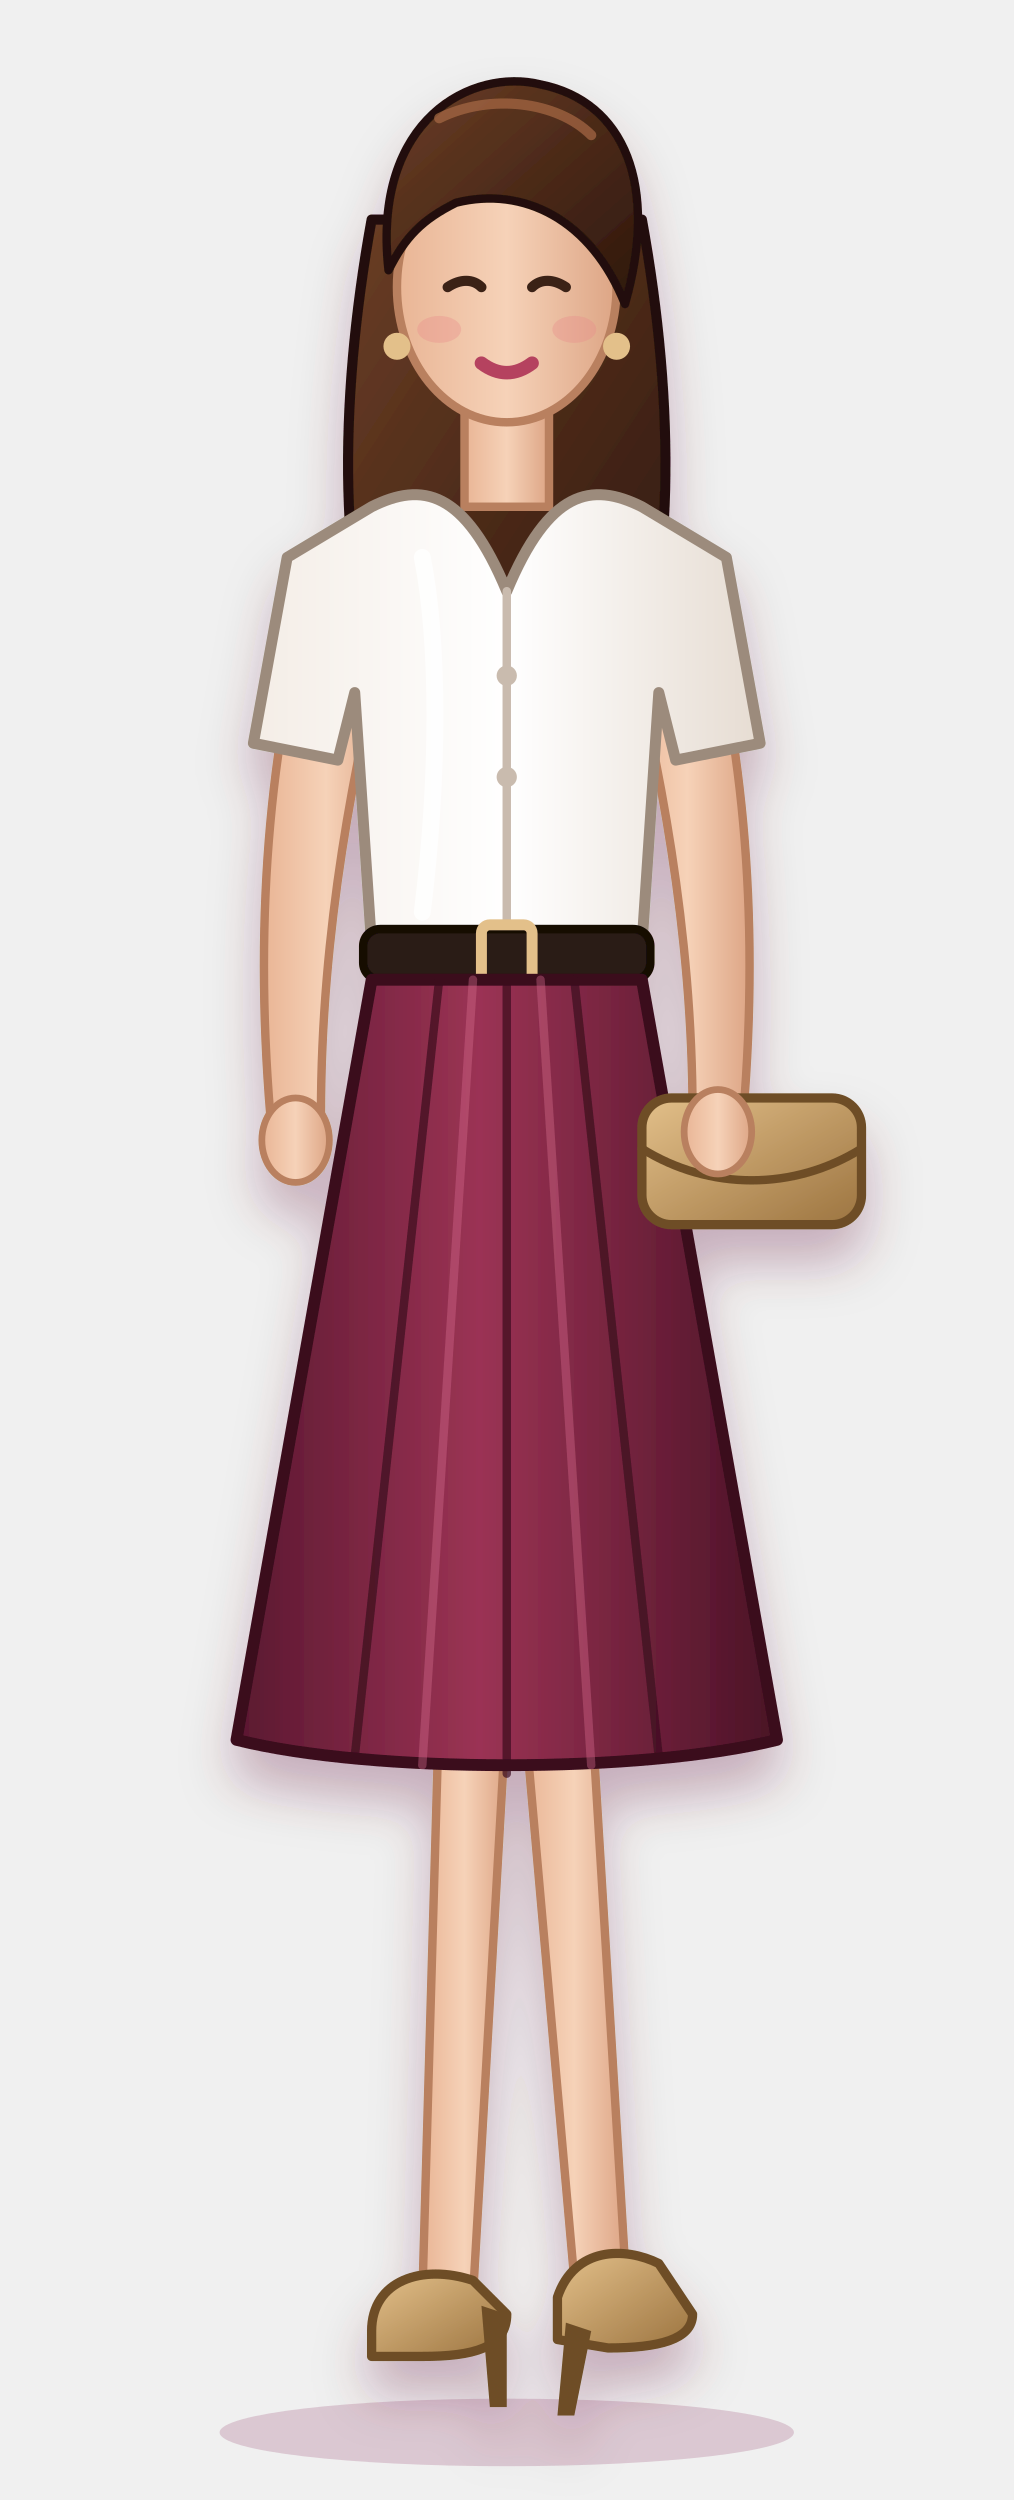
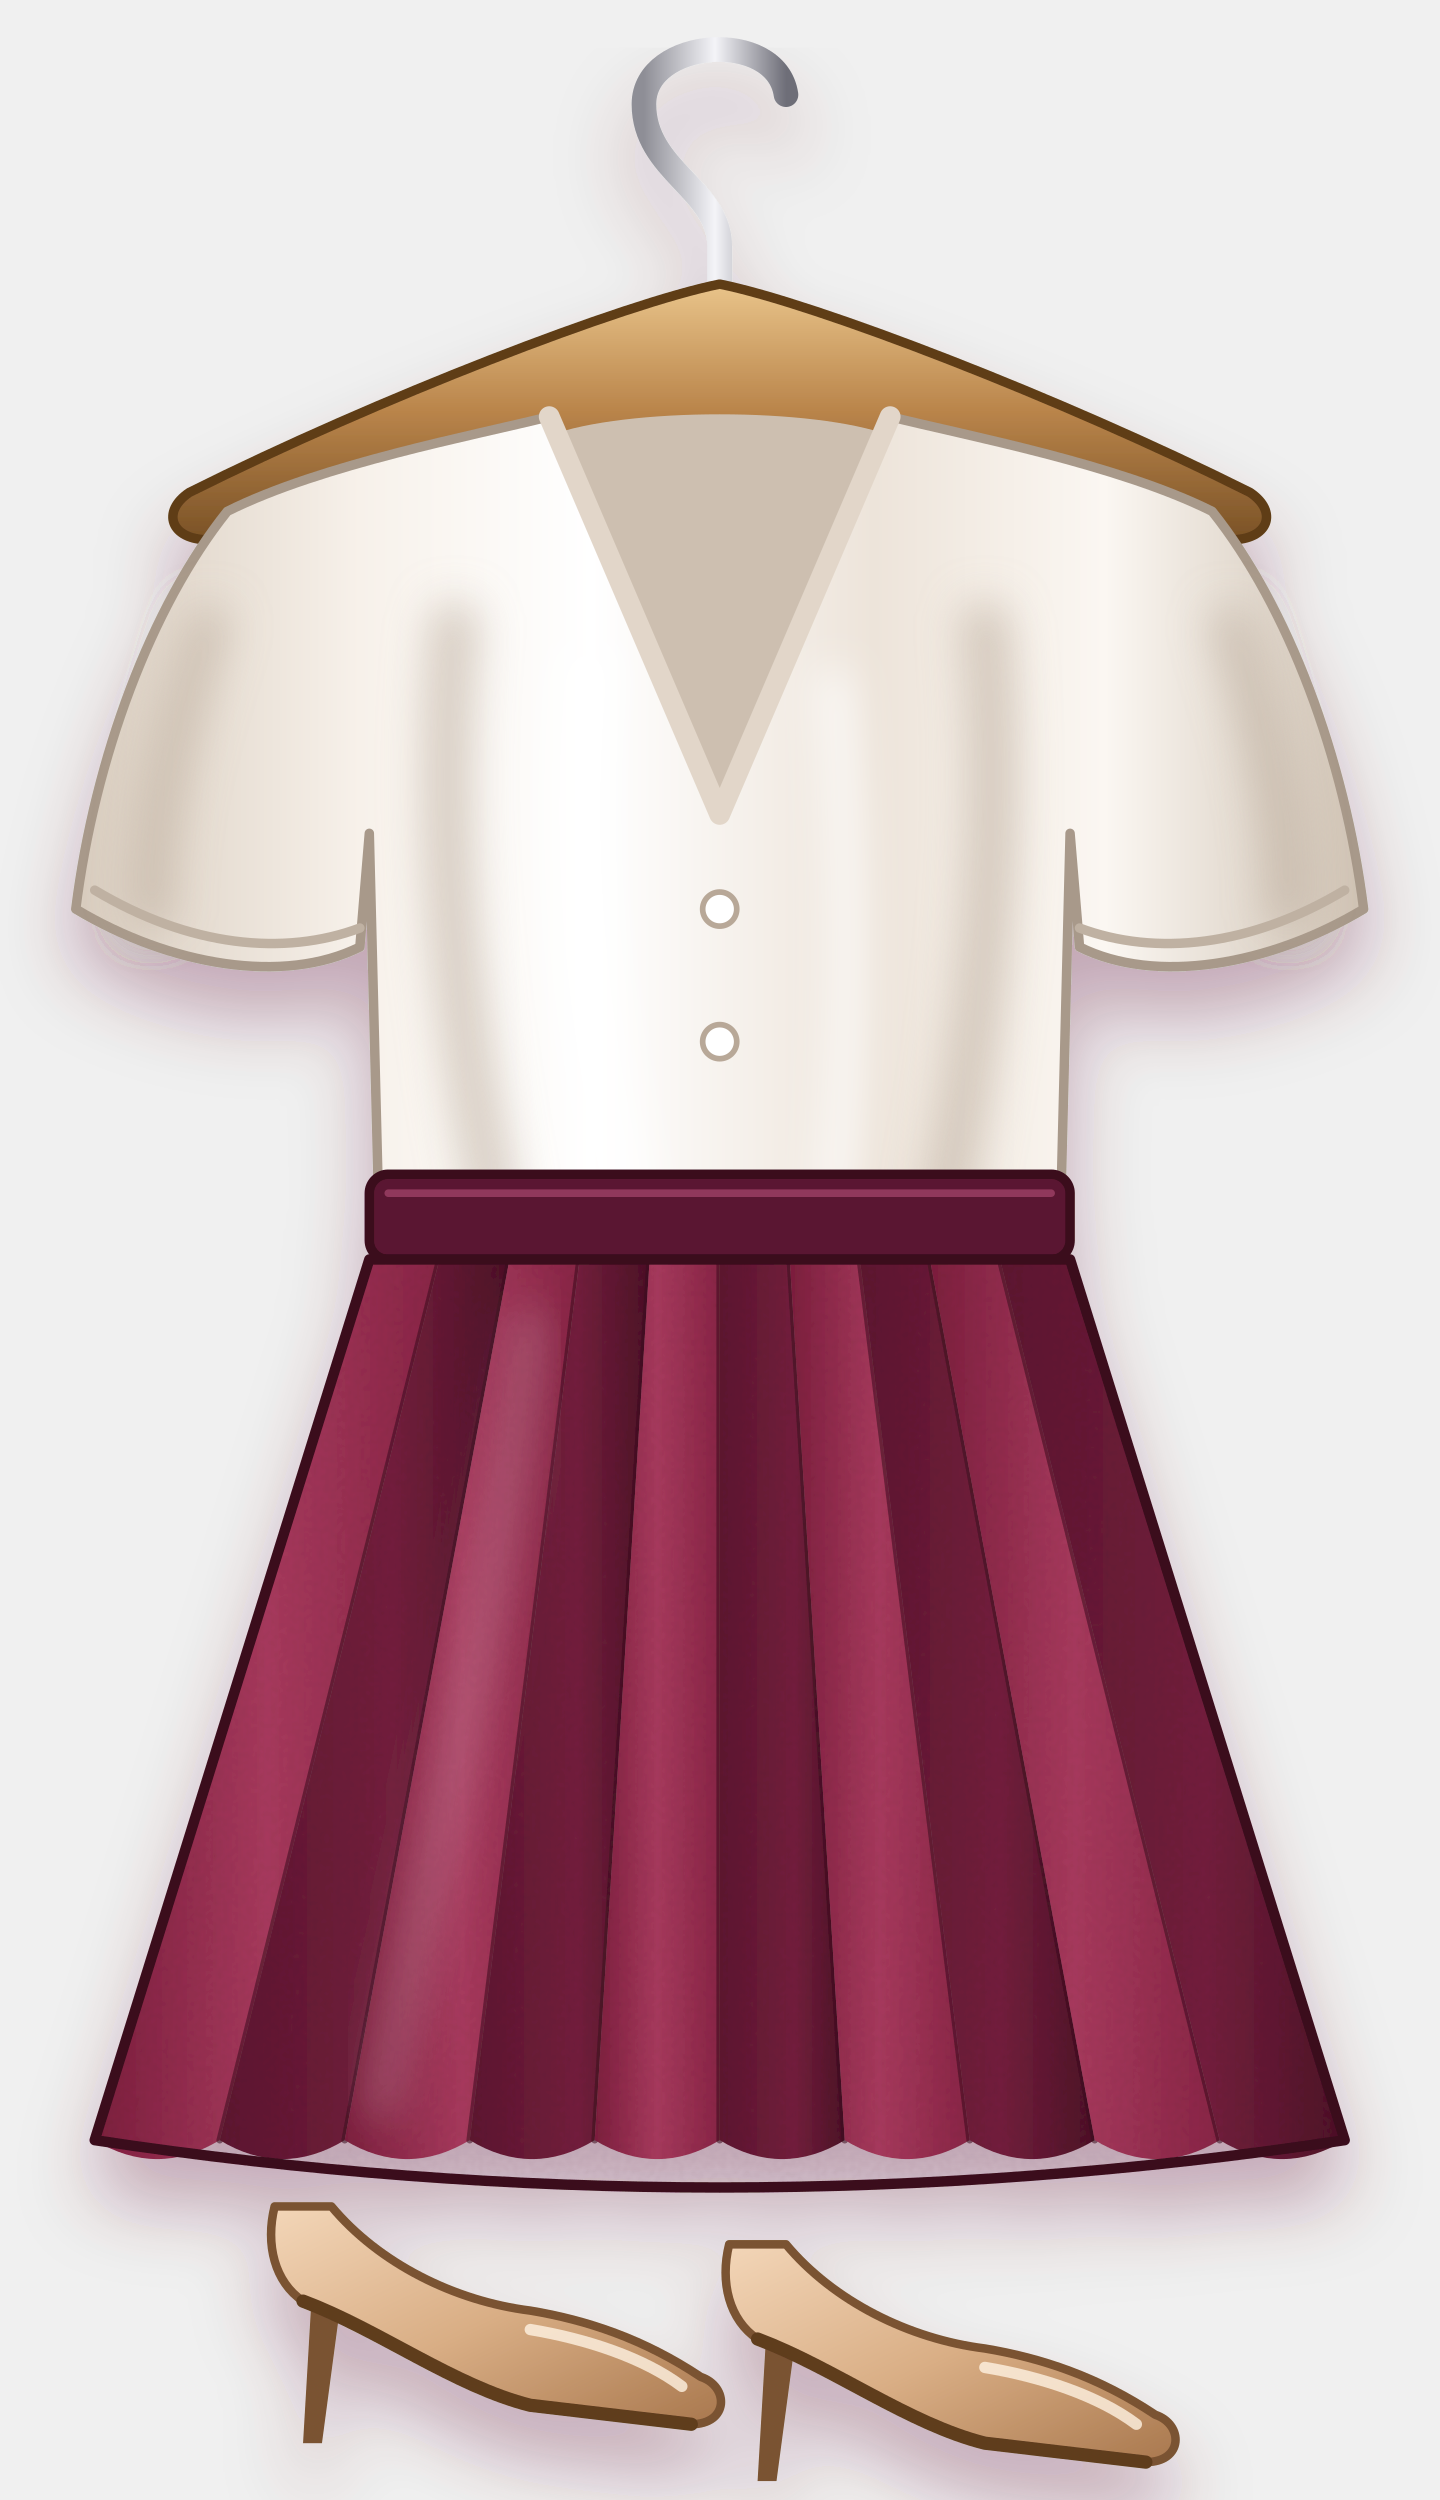
- <svg xmlns="http://www.w3.org/2000/svg" viewBox="20 4 120 296" fill="none">
+ <svg xmlns="http://www.w3.org/2000/svg" viewBox="4 0 152 264" fill="none">
  <defs>
-     <linearGradient id="wSkin" x1="0" y1="0" x2="1" y2="0">
-       <stop offset="0" stop-color="#E9B595" />
-       <stop offset="0.5" stop-color="#F6D2B8" />
-       <stop offset="1" stop-color="#DDA585" />
+     <linearGradient id="gWood" x1="0" y1="0" x2="0" y2="1">
+       <stop offset="0" stop-color="#E9C48A" />
+       <stop offset="0.5" stop-color="#B9844A" />
+       <stop offset="1" stop-color="#7A5226" />
    </linearGradient>
-     <linearGradient id="wHair" x1="0" y1="0" x2="1" y2="1">
-       <stop offset="0" stop-color="#6B3E26" />
-       <stop offset="1" stop-color="#2E170C" />
+     <linearGradient id="gHook" x1="0" y1="0" x2="1" y2="0">
+       <stop offset="0" stop-color="#8E8E96" />
+       <stop offset="0.5" stop-color="#F4F4F8" />
+       <stop offset="1" stop-color="#6E6E78" />
    </linearGradient>
-     <linearGradient id="wTop" x1="0" y1="0" x2="1" y2="0">
-       <stop offset="0" stop-color="#F4EDE6" />
-       <stop offset="0.5" stop-color="#FFFFFF" />
-       <stop offset="1" stop-color="#E6DCD2" />
+     <filter id="soft" x="-20%" y="-20%" width="140%" height="140%">
+       <feGaussianBlur stdDeviation="2.2" />
+     </filter>
+     <filter id="soft2" x="-20%" y="-20%" width="140%" height="140%">
+       <feGaussianBlur stdDeviation="1" />
+     </filter>
+     <filter id="drop" x="-25%" y="-10%" width="150%" height="130%">
+       <feDropShadow dx="0" dy="5" stdDeviation="4" flood-color="#5A1030" flood-opacity="0.3" />
+     </filter>
+     <filter id="grain" x="0" y="0" width="100%" height="100%">
+       <feTurbulence type="fractalNoise" baseFrequency="1.6" numOctaves="1" seed="4" result="n" />
+       <feColorMatrix in="n" type="matrix" values="0 0 0 0 0  0 0 0 0 0  0 0 0 0 0  0 0 0 0.10 0" />
+       <feComposite in2="SourceGraphic" operator="in" />
+     </filter>
+     <linearGradient id="gSilk" x1="0" y1="0" x2="1" y2="0">
+       <stop offset="0" stop-color="#D8CCBE" />
+       <stop offset="0.22" stop-color="#F7F1EA" />
+       <stop offset="0.4" stop-color="#FFFFFF" />
+       <stop offset="0.62" stop-color="#EDE4DA" />
+       <stop offset="0.8" stop-color="#FBF7F2" />
+       <stop offset="1" stop-color="#CFC2B3" />
    </linearGradient>
-     <linearGradient id="wSkirt" x1="0" y1="0" x2="1" y2="0">
-       <stop offset="0" stop-color="#5A1830" />
-       <stop offset="0.45" stop-color="#9B3354" />
-       <stop offset="1" stop-color="#4A1226" />
+     <linearGradient id="pA" x1="0" y1="0" x2="1" y2="0">
+       <stop offset="0" stop-color="#7E1F3E" />
+       <stop offset="0.5" stop-color="#A93A5E" />
+       <stop offset="1" stop-color="#8A2546" />
    </linearGradient>
-     <linearGradient id="wShoe" x1="0" y1="0" x2="1" y2="1">
-       <stop offset="0" stop-color="#E3C08A" />
-       <stop offset="1" stop-color="#9C7440" />
+     <linearGradient id="pB" x1="0" y1="0" x2="1" y2="0">
+       <stop offset="0" stop-color="#5E1530" />
+       <stop offset="0.6" stop-color="#74203D" />
+       <stop offset="1" stop-color="#4E1027" />
    </linearGradient>
-     <filter id="wSh" x="-30%" y="-10%" width="160%" height="125%">
-       <feDropShadow dx="0" dy="4" stdDeviation="3" flood-color="#5A1030" flood-opacity="0.28" />
-     </filter>
+     <linearGradient id="gNude" x1="0" y1="0" x2="1" y2="1">
+       <stop offset="0" stop-color="#F3D6B8" />
+       <stop offset="0.5" stop-color="#D9AE85" />
+       <stop offset="1" stop-color="#A9784E" />
+     </linearGradient>
  </defs>
-   <ellipse cx="80" cy="292" rx="34" ry="4" fill="#7A1248" opacity="0.18" />
-   <g filter="url(#wSh)" stroke-linejoin="round" stroke-linecap="round">
-     <path d="M64 30 C60 52 60 74 66 88 L94 88 C100 74 100 52 96 30 Z" fill="url(#wHair)" stroke="#24110A" stroke-width="1.2" />
-     <path d="M72 206 L70 276 L76 276 L80 206 Z" fill="url(#wSkin)" stroke="#B9805F" stroke-width="1" />
-     <path d="M82 206 L88 274 L94 272 L90 206 Z" fill="url(#wSkin)" stroke="#B9805F" stroke-width="1" />
-     <path d="M64 280 C64 274 70 272 76 274 L80 278 C80 282 76 283 70 283 L64 283 Z" fill="url(#wShoe)" stroke="#6E4E26" stroke-width="1.1" />
-     <path d="M77 277 L78 289 L80 289 L80 278" fill="#6E4E26" />
-     <path d="M86 276 C88 270 94 270 98 272 L102 278 C102 281 98 282 92 282 L86 281 Z" fill="url(#wShoe)" stroke="#6E4E26" stroke-width="1.1" />
-     <path d="M87 279 L86 290 L88 290 L90 280" fill="#6E4E26" />
-     <path d="M58 70 C52 90 50 112 52 136 L58 136 C58 114 62 94 66 78 Z" fill="url(#wSkin)" stroke="#B9805F" stroke-width="1" />
-     <path d="M102 70 C108 90 110 112 108 136 L102 136 C102 114 98 94 94 78 Z" fill="url(#wSkin)" stroke="#B9805F" stroke-width="1" />
-     <path d="M75 52 L75 64 L85 64 L85 52 Z" fill="url(#wSkin)" stroke="#B9805F" stroke-width="1" />
-     <path d="M64 64 C70 61 75 62 80 74 C85 62 90 61 96 64 L106 70 L110 92 L100 94 L98 86 L96 116 L64 116 L62 86 L60 94 L50 92 L54 70 Z" fill="url(#wTop)" stroke="#9C8B7C" stroke-width="1.3" />
-     <path d="M80 74 L80 116" stroke="#C9BBAE" stroke-width="1" />
-     <circle cx="80" cy="84" r="1.2" fill="#C9BBAE" />
-     <circle cx="80" cy="96" r="1.2" fill="#C9BBAE" />
-     <path d="M70 70 C72 80 72 96 70 112" stroke="#FFFFFF" stroke-width="2" opacity="0.8" />
-     <rect x="63" y="114" width="34" height="6" rx="2" fill="#2A1A12" stroke="#120A06" stroke-width="1" />
-     <rect x="77" y="113.5" width="6" height="7" rx="1" fill="none" stroke="#E3C08A" stroke-width="1.3" />
-     <path d="M64 120 L96 120 L112 210 C96 214 64 214 48 210 Z" fill="url(#wSkirt)" stroke="#3A0C1D" stroke-width="1.4" />
-     <g stroke="#3A0C1D" stroke-width="1" opacity="0.7">
-       <path d="M72 120 L62 212 M80 120 L80 214 M88 120 L98 212" />
+   <g filter="url(#drop)" stroke-linejoin="round" stroke-linecap="round">
+     <path d="M80 34 L80 26 C80 20 72 18 72 11 C72 4 86 3 87 10" stroke="url(#gHook)" stroke-width="2.6" stroke-linecap="round" />
+     <path d="M80 30 C70 32 44 42 24 52 C21 54 22 57 26 57 L134 57 C138 57 139 54 136 52 C116 42 90 32 80 30 Z" fill="url(#gWood)" stroke="#5E3C18" stroke-width="1" />
+     <path d="M62 46 L80 86 L98 46 C90 43 70 43 62 46 Z" fill="#CDBFB0" />
+     <path d="M62 44 C54 46 38 49 28 54 C20 64 14 80 12 96 C22 102 34 104 42 100 L43 88 L44 128 L116 128 L117 88 L118 100 C126 104 138 102 148 96 C146 80 140 64 132 54 C122 49 106 46 98 44 L80 86 Z" fill="url(#gSilk)" stroke="#A8998A" stroke-width="1" />
+     <g filter="url(#soft)" opacity="0.55">
+       <path d="M52 66 C50 86 52 106 56 126" stroke="#B8A898" stroke-width="5" />
+       <path d="M108 66 C110 86 108 106 104 126" stroke="#B8A898" stroke-width="5" />
+       <path d="M26 66 C22 78 20 88 20 96" stroke="#B8A898" stroke-width="4" />
+       <path d="M134 66 C138 78 140 88 140 96" stroke="#B8A898" stroke-width="4" />
    </g>
-     <g stroke="#D46A8C" stroke-width="1" opacity="0.4">
-       <path d="M76 120 L70 213 M84 120 L90 213" />
+     <g filter="url(#soft)" opacity="0.9">
+       <path d="M66 70 C64 90 66 108 70 126" stroke="#FFFFFF" stroke-width="5" />
+       <path d="M92 72 C94 92 94 110 92 126" stroke="#FFFFFF" stroke-width="3" />
    </g>
-     <ellipse cx="55" cy="139" rx="4" ry="5" fill="url(#wSkin)" stroke="#B9805F" stroke-width="0.8" />
-     <rect x="96" y="134" width="26" height="15" rx="3.5" fill="url(#wShoe)" stroke="#6E4E26" stroke-width="1.1" />
-     <path d="M96 140 C104 145 114 145 122 140" stroke="#6E4E26" stroke-width="1" />
-     <ellipse cx="105" cy="138" rx="4" ry="5" fill="url(#wSkin)" stroke="#B9805F" stroke-width="0.8" />
-     <ellipse cx="80" cy="38" rx="13" ry="16" fill="url(#wSkin)" stroke="#B9805F" stroke-width="1" />
-     <path d="M66 36 C64 18 76 12 84 14 C94 16 98 26 94 40 C90 30 82 26 74 28 C70 30 68 32 66 36 Z" fill="url(#wHair)" stroke="#24110A" stroke-width="1" />
-     <path d="M72 18 C78 15 86 16 90 20" stroke="#A86A44" stroke-width="1.2" opacity="0.7" />
-     <path d="M73 38 C74.5 37 76 37 77 38 M83 38 C84 37 85.5 37 87 38" stroke="#3A2016" stroke-width="1.2" />
-     <path d="M77 47 C79 48.5 81 48.5 83 47" stroke="#B5425E" stroke-width="1.6" />
-     <ellipse cx="72" cy="43" rx="2.6" ry="1.6" fill="#E88A8A" opacity="0.35" />
-     <ellipse cx="88" cy="43" rx="2.6" ry="1.6" fill="#E88A8A" opacity="0.35" />
-     <circle cx="67" cy="45" r="1.6" fill="#E3C08A" />
-     <circle cx="93" cy="45" r="1.6" fill="#E3C08A" />
+     <path d="M62 44 L80 86 L98 44" stroke="#E2D6C9" stroke-width="2.2" />
+     <circle cx="80" cy="96" r="1.8" fill="#FFFFFF" stroke="#B8A898" stroke-width="0.6" />
+     <circle cx="80" cy="110" r="1.8" fill="#FFFFFF" stroke="#B8A898" stroke-width="0.6" />
+     <path d="M14 94 C24 100 34 101 42 98 M146 94 C136 100 126 101 118 98" stroke="#BFB1A2" stroke-width="1" />
+     <rect x="43" y="124" width="74" height="9" rx="2" fill="#5A1630" stroke="#3A0C1D" stroke-width="1" />
+     <path d="M45 126 L115 126" stroke="#B4507A" stroke-width="0.8" opacity="0.6" />
+     <path d="M43.0 133 L50.4 133 L27.2 226 Q20.6 230 14.0 226 Z" fill="url(#pA)" />
+     <path d="M50.4 133 L27.2 226" stroke="#3A0C1D" stroke-width="0.7" opacity="0.55" />
+     <path d="M50.4 133 L57.8 133 L40.4 226 Q33.8 230 27.2 226 Z" fill="url(#pB)" />
+     <path d="M57.8 133 L40.4 226" stroke="#3A0C1D" stroke-width="0.7" opacity="0.55" />
+     <path d="M57.8 133 L65.2 133 L53.6 226 Q47.0 230 40.4 226 Z" fill="url(#pA)" />
+     <path d="M65.2 133 L53.6 226" stroke="#3A0C1D" stroke-width="0.7" opacity="0.55" />
+     <path d="M65.2 133 L72.6 133 L66.8 226 Q60.2 230 53.6 226 Z" fill="url(#pB)" />
+     <path d="M72.6 133 L66.8 226" stroke="#3A0C1D" stroke-width="0.7" opacity="0.55" />
+     <path d="M72.6 133 L80.0 133 L80.0 226 Q73.4 230 66.8 226 Z" fill="url(#pA)" />
+     <path d="M80.0 133 L80.0 226" stroke="#3A0C1D" stroke-width="0.7" opacity="0.55" />
+     <path d="M80.0 133 L87.4 133 L93.2 226 Q86.6 230 80.0 226 Z" fill="url(#pB)" />
+     <path d="M87.4 133 L93.2 226" stroke="#3A0C1D" stroke-width="0.7" opacity="0.55" />
+     <path d="M87.4 133 L94.8 133 L106.4 226 Q99.8 230 93.2 226 Z" fill="url(#pA)" />
+     <path d="M94.8 133 L106.4 226" stroke="#3A0C1D" stroke-width="0.7" opacity="0.55" />
+     <path d="M94.8 133 L102.2 133 L119.6 226 Q113.0 230 106.4 226 Z" fill="url(#pB)" />
+     <path d="M102.2 133 L119.6 226" stroke="#3A0C1D" stroke-width="0.7" opacity="0.55" />
+     <path d="M102.2 133 L109.6 133 L132.8 226 Q126.2 230 119.6 226 Z" fill="url(#pA)" />
+     <path d="M109.6 133 L132.8 226" stroke="#3A0C1D" stroke-width="0.7" opacity="0.55" />
+     <path d="M109.6 133 L117.0 133 L146.0 226 Q139.4 230 132.8 226 Z" fill="url(#pB)" />
+     <path d="M117.0 133 L146.0 226" stroke="#3A0C1D" stroke-width="0.7" opacity="0.55" />
+     <path d="M43 133 L117 133 L146 226 Q80 236 14 226 Z" fill="#000" filter="url(#grain)" opacity="0.6" />
+     <path d="M43 133 L117 133 L146 226 Q80 236 14 226 Z" stroke="#3A0C1D" stroke-width="1.1" />
+     <path d="M60 140 C56 170 50 196 44 222" stroke="#FFFFFF" stroke-width="4" opacity="0.18" filter="url(#soft)" />
+     <g transform="translate(30 232)">
+       <path d="M7 9 L10 11 L8 26 L6 26 Z" fill="#7A5232" />
+       <path d="M3 1 C2 5 3 9 6 11 C14 14 22 20 30 22 L47 24 C51 24 51 20 48 19 C42 15 36 13 30 12 C22 11 14 7 9 1 Z" fill="url(#gNude)" stroke="#7A5232" stroke-width="0.9" />
+       <path d="M6 11 C14 14 22 20 30 22 L47 24" stroke="#5E3C1E" stroke-width="1.4" />
+       <path d="M30 14 C36 15 42 17 46 20" stroke="#FFF2E2" stroke-width="1.2" opacity="0.8" />
+     </g>
+     <g transform="translate(78 236)">
+       <path d="M7 9 L10 11 L8 26 L6 26 Z" fill="#7A5232" />
+       <path d="M3 1 C2 5 3 9 6 11 C14 14 22 20 30 22 L47 24 C51 24 51 20 48 19 C42 15 36 13 30 12 C22 11 14 7 9 1 Z" fill="url(#gNude)" stroke="#7A5232" stroke-width="0.9" />
+       <path d="M6 11 C14 14 22 20 30 22 L47 24" stroke="#5E3C1E" stroke-width="1.4" />
+       <path d="M30 14 C36 15 42 17 46 20" stroke="#FFF2E2" stroke-width="1.2" opacity="0.8" />
+     </g>
  </g>
</svg>
